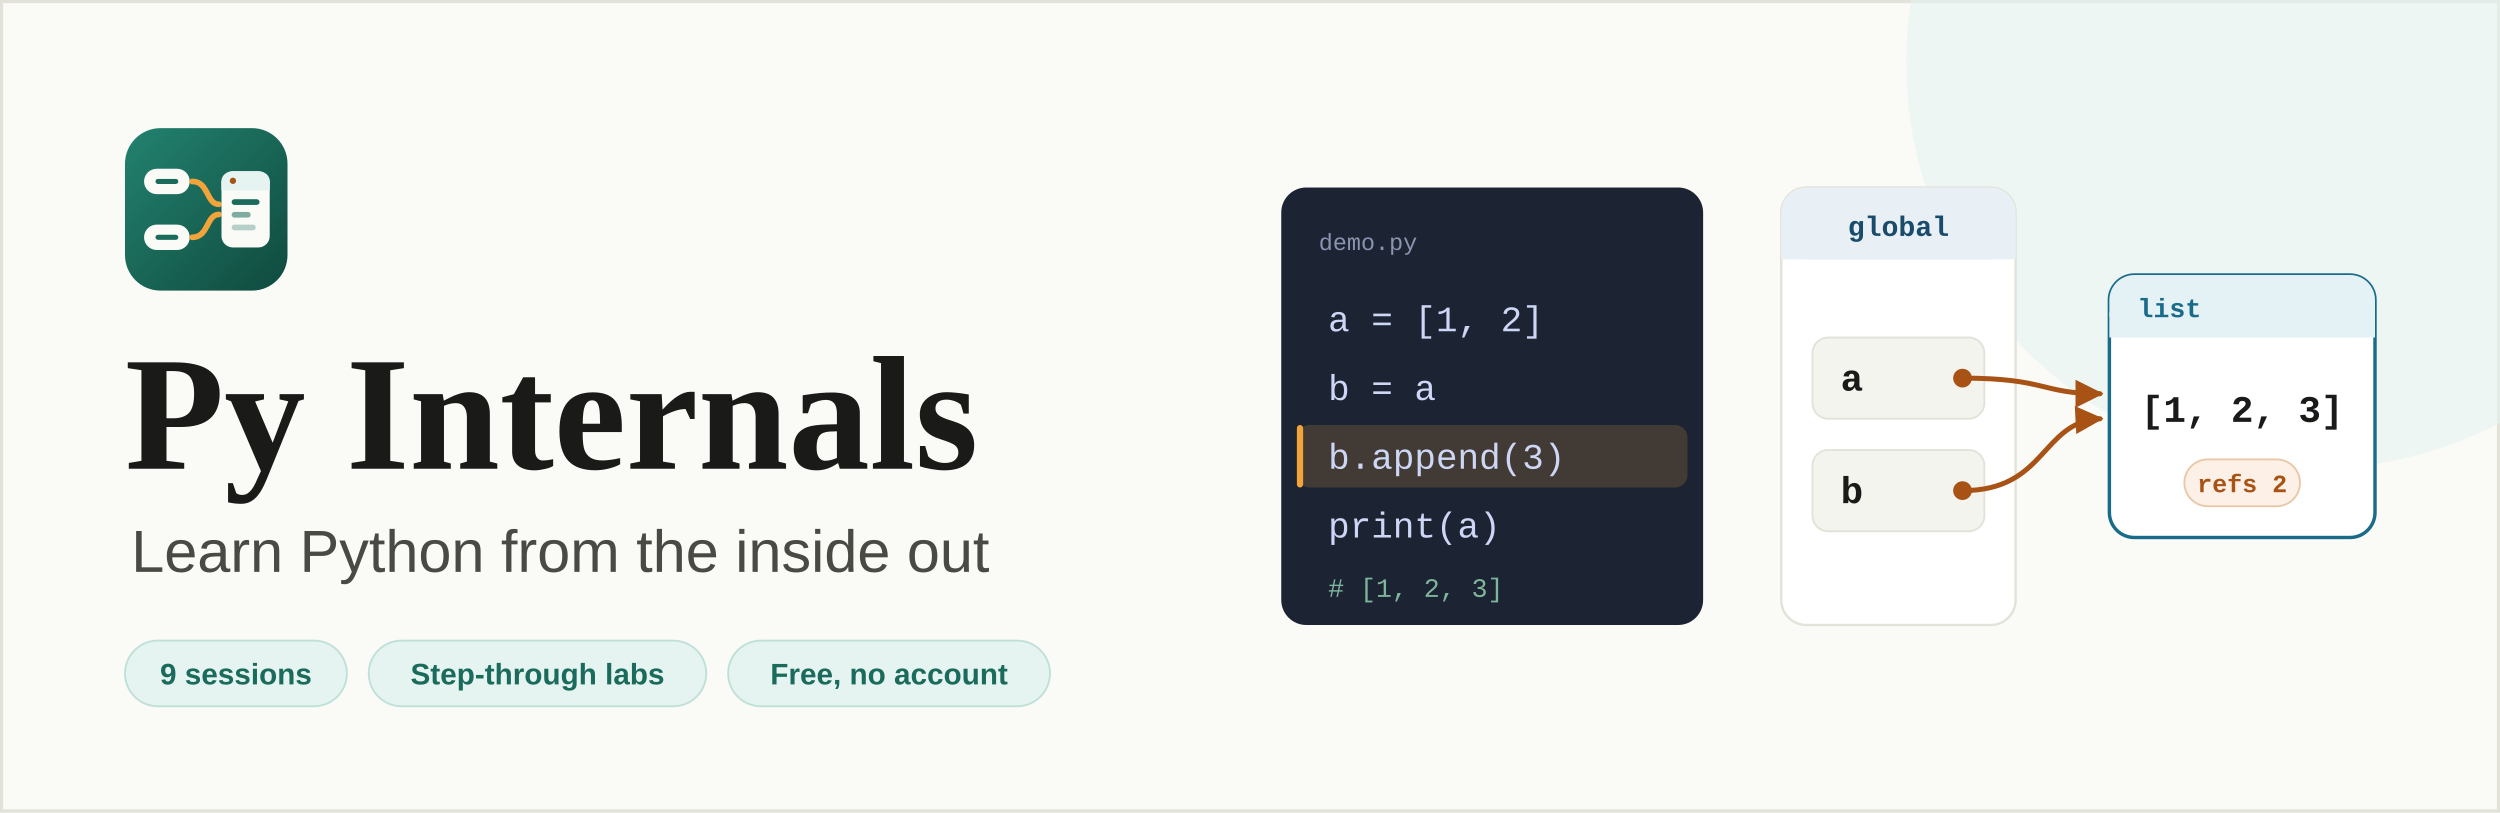
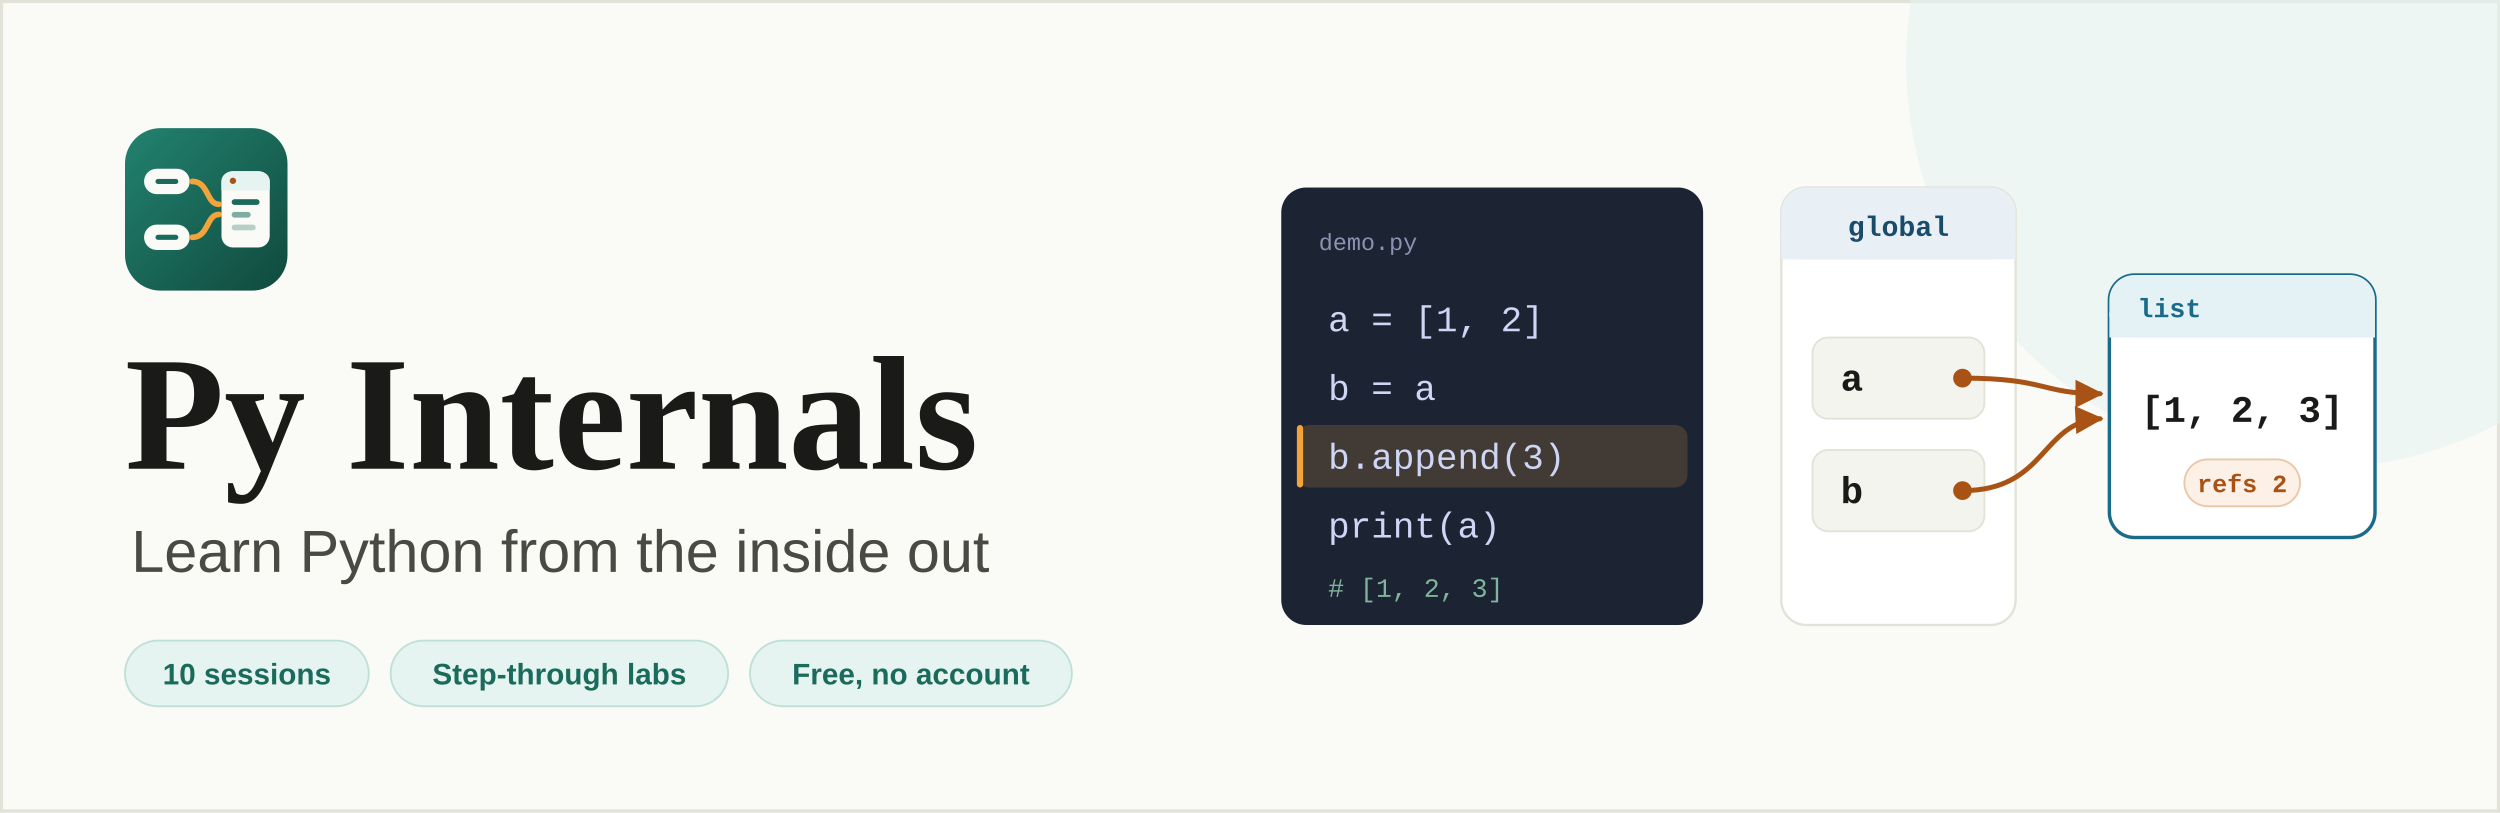
<svg xmlns="http://www.w3.org/2000/svg" viewBox="0 0 1600 520" width="1600" height="520" role="img">
  <defs>
    <marker id="arr-amber" viewBox="0 0 10 10" refX="8" refY="5" markerWidth="7" markerHeight="7" orient="auto-start-reverse">
      <path d="M1 1 L9 5 L1 9 z" fill="#A85315" />
    </marker>
    <marker id="arr-teal" viewBox="0 0 10 10" refX="8" refY="5" markerWidth="7" markerHeight="7" orient="auto-start-reverse">
      <path d="M1 1 L9 5 L1 9 z" fill="#1A6B5C" />
    </marker>
    <marker id="arr-blue" viewBox="0 0 10 10" refX="8" refY="5" markerWidth="7" markerHeight="7" orient="auto-start-reverse">
      <path d="M1 1 L9 5 L1 9 z" fill="#1A4B6B" />
    </marker>
    <marker id="arr-grey" viewBox="0 0 10 10" refX="8" refY="5" markerWidth="7" markerHeight="7" orient="auto-start-reverse">
      <path d="M1 1 L9 5 L1 9 z" fill="#6E6E64" />
    </marker>
    <linearGradient id="lg" x1="0" y1="0" x2="1" y2="1">
      <stop offset="0" stop-color="#23826F" />
      <stop offset="1" stop-color="#0F4A3E" />
    </linearGradient>
  </defs>
  <rect width="1600" height="520" fill="#FAFAF7" />
  <rect x="1" y="1" width="1598" height="518" rx="0" fill="none" stroke="#E2E2D8" stroke-width="2" />
  <circle cx="1480" cy="40" r="260" fill="#E6F4F1" fill-opacity="0.6" />
  <g transform="translate(80 82) scale(0.40625)">
    <rect width="256" height="256" rx="56" fill="url(#lg)" />
    <rect x="30" y="64" width="72" height="40" rx="20" fill="#FAFAF7" />
    <rect x="48" y="80" width="36" height="8" rx="4" fill="#1A6B5C" />
    <rect x="30" y="152" width="72" height="40" rx="20" fill="#FAFAF7" />
    <rect x="48" y="168" width="36" height="8" rx="4" fill="#1A6B5C" />
    <path d="M106 84 C132 84 128 120 148 120" fill="none" stroke="#F2A33A" stroke-width="9" stroke-linecap="round" />
    <path d="M106 172 C132 172 128 136 148 136" fill="none" stroke="#F2A33A" stroke-width="9" stroke-linecap="round" />
    <rect x="152" y="68" width="76" height="120" rx="18" fill="#FAFAF7" />
    <rect x="152" y="68" width="76" height="30" rx="18" fill="#E6F4F1" />
    <rect x="152" y="84" width="76" height="14" fill="#E6F4F1" />
    <rect x="168" y="112" width="44" height="9" rx="4.5" fill="#1A6B5C" />
    <rect x="168" y="132" width="30" height="9" rx="4.5" fill="#1A6B5C" fill-opacity="0.55" />
    <rect x="168" y="152" width="38" height="9" rx="4.5" fill="#1A6B5C" fill-opacity="0.3" />
    <circle cx="170" cy="83" r="5" fill="#A85315" />
  </g>
  <text x="80" y="300" font-family="Lora, Georgia, 'Times New Roman', serif" font-size="104" font-weight="700" fill="#1A1A18" text-anchor="start">Py Internals</text>
  <text x="84" y="366" font-family="'DM Sans', 'Segoe UI', Arial, sans-serif" font-size="38" font-weight="500" fill="#4A4A44" text-anchor="start">Learn Python from the inside out</text>
-   <rect x="80" y="410" width="142" height="42" rx="21" fill="#E6F4F1" stroke="#BFE0D8" stroke-width="1.2" />
-   <text x="151.0" y="438" font-family="'DM Sans', 'Segoe UI', Arial, sans-serif" font-size="19" font-weight="600" fill="#1A6B5C" text-anchor="middle">9 sessions</text>
-   <rect x="236" y="410" width="216" height="42" rx="21" fill="#E6F4F1" stroke="#BFE0D8" stroke-width="1.2" />
-   <text x="344.0" y="438" font-family="'DM Sans', 'Segoe UI', Arial, sans-serif" font-size="19" font-weight="600" fill="#1A6B5C" text-anchor="middle">Step-through labs</text>
-   <rect x="466" y="410" width="206" height="42" rx="21" fill="#E6F4F1" stroke="#BFE0D8" stroke-width="1.2" />
-   <text x="569.0" y="438" font-family="'DM Sans', 'Segoe UI', Arial, sans-serif" font-size="19" font-weight="600" fill="#1A6B5C" text-anchor="middle">Free, no account</text>
+   <rect x="80" y="410" width="156" height="42" rx="21" fill="#E6F4F1" stroke="#BFE0D8" stroke-width="1.2" />
+   <text x="158.0" y="438" font-family="'DM Sans', 'Segoe UI', Arial, sans-serif" font-size="19" font-weight="600" fill="#1A6B5C" text-anchor="middle">10 sessions</text>
+   <rect x="250" y="410" width="216" height="42" rx="21" fill="#E6F4F1" stroke="#BFE0D8" stroke-width="1.2" />
+   <text x="358.0" y="438" font-family="'DM Sans', 'Segoe UI', Arial, sans-serif" font-size="19" font-weight="600" fill="#1A6B5C" text-anchor="middle">Step-through labs</text>
+   <rect x="480" y="410" width="206" height="42" rx="21" fill="#E6F4F1" stroke="#BFE0D8" stroke-width="1.2" />
+   <text x="583.0" y="438" font-family="'DM Sans', 'Segoe UI', Arial, sans-serif" font-size="19" font-weight="600" fill="#1A6B5C" text-anchor="middle">Free, no account</text>
  <g transform="translate(820 120) scale(1.0)">
    <rect x="0" y="0" width="270" height="280" rx="16" fill="#1C2333" />
    <text x="24" y="40" font-family="'JetBrains Mono', Consolas, 'Courier New', monospace" font-size="15" font-weight="500" fill="#8A93B0" text-anchor="start">demo.py</text>
    <text x="30" y="92" font-family="'JetBrains Mono', Consolas, 'Courier New', monospace" font-size="23" font-weight="500" fill="#CDD6F4" text-anchor="start">a = [1, 2]</text>
    <text x="30" y="136" font-family="'JetBrains Mono', Consolas, 'Courier New', monospace" font-size="23" font-weight="500" fill="#CDD6F4" text-anchor="start">b = a</text>
    <rect x="10" y="152" width="250" height="40" rx="8" fill="#F2A33A" fill-opacity="0.18" />
    <rect x="10" y="152" width="4" height="40" rx="2" fill="#F2A33A" />
    <text x="30" y="180" font-family="'JetBrains Mono', Consolas, 'Courier New', monospace" font-size="23" font-weight="500" fill="#CDD6F4" text-anchor="start">b.append(3)</text>
    <text x="30" y="224" font-family="'JetBrains Mono', Consolas, 'Courier New', monospace" font-size="23" font-weight="500" fill="#CDD6F4" text-anchor="start">print(a)</text>
    <text x="30" y="262" font-family="'JetBrains Mono', Consolas, 'Courier New', monospace" font-size="17" font-weight="400" fill="#7FB69B" text-anchor="start"># [1, 2, 3]</text>
    <rect x="320" y="0" width="150" height="280" rx="16" fill="#FFFFFF" stroke="#E2E2D8" stroke-width="1.5" />
    <rect x="320" y="0" width="150" height="46" rx="16" fill="#E8F0F5" />
    <rect x="320" y="30" width="150" height="16" fill="#E8F0F5" />
    <text x="395" y="31" font-family="'JetBrains Mono', Consolas, 'Courier New', monospace" font-size="18" font-weight="600" fill="#1A4B6B" text-anchor="middle">global</text>
    <rect x="340" y="96" width="110" height="52" rx="10" fill="#F4F4EF" stroke="#E2E2D8" stroke-width="1.2" />
    <text x="358" y="130" font-family="'JetBrains Mono', Consolas, 'Courier New', monospace" font-size="24" font-weight="600" fill="#1A1A18" text-anchor="start">a</text>
    <circle cx="436" cy="122" r="6" fill="#A85315" />
    <rect x="340" y="168" width="110" height="52" rx="10" fill="#F4F4EF" stroke="#E2E2D8" stroke-width="1.2" />
    <text x="358" y="202" font-family="'JetBrains Mono', Consolas, 'Courier New', monospace" font-size="24" font-weight="600" fill="#1A1A18" text-anchor="start">b</text>
    <circle cx="436" cy="194" r="6" fill="#A85315" />
    <rect x="530" y="56" width="170" height="168" rx="16" fill="#FFFFFF" stroke="#1A6B8A" stroke-width="2.2" />
    <rect x="530" y="56" width="170" height="40" rx="16" fill="#E4F1F5" />
    <rect x="530" y="80" width="170" height="16" fill="#E4F1F5" />
    <text x="548" y="83" font-family="'JetBrains Mono', Consolas, 'Courier New', monospace" font-size="17" font-weight="600" fill="#1A6B8A" text-anchor="start">list</text>
    <text x="615" y="150" font-family="'JetBrains Mono', Consolas, 'Courier New', monospace" font-size="24" font-weight="600" fill="#1A1A18" text-anchor="middle">[1, 2, 3]</text>
    <rect x="578" y="174" width="74" height="30" rx="15" fill="#FDF0E6" stroke="#E9C8A8" stroke-width="1.2" />
    <text x="615" y="195" font-family="'JetBrains Mono', Consolas, 'Courier New', monospace" font-size="16" font-weight="600" fill="#A85315" text-anchor="middle">refs 2</text>
    <path d="M436 122 C490 122 486 132 524 132" fill="none" stroke="#A85315" stroke-width="3.2" stroke-linecap="round" stroke-linejoin="round" marker-end="url(#arr-amber)" />
    <path d="M436 194 C490 194 486 150 524 148" fill="none" stroke="#A85315" stroke-width="3.2" stroke-linecap="round" stroke-linejoin="round" marker-end="url(#arr-amber)" />
  </g>
</svg>
